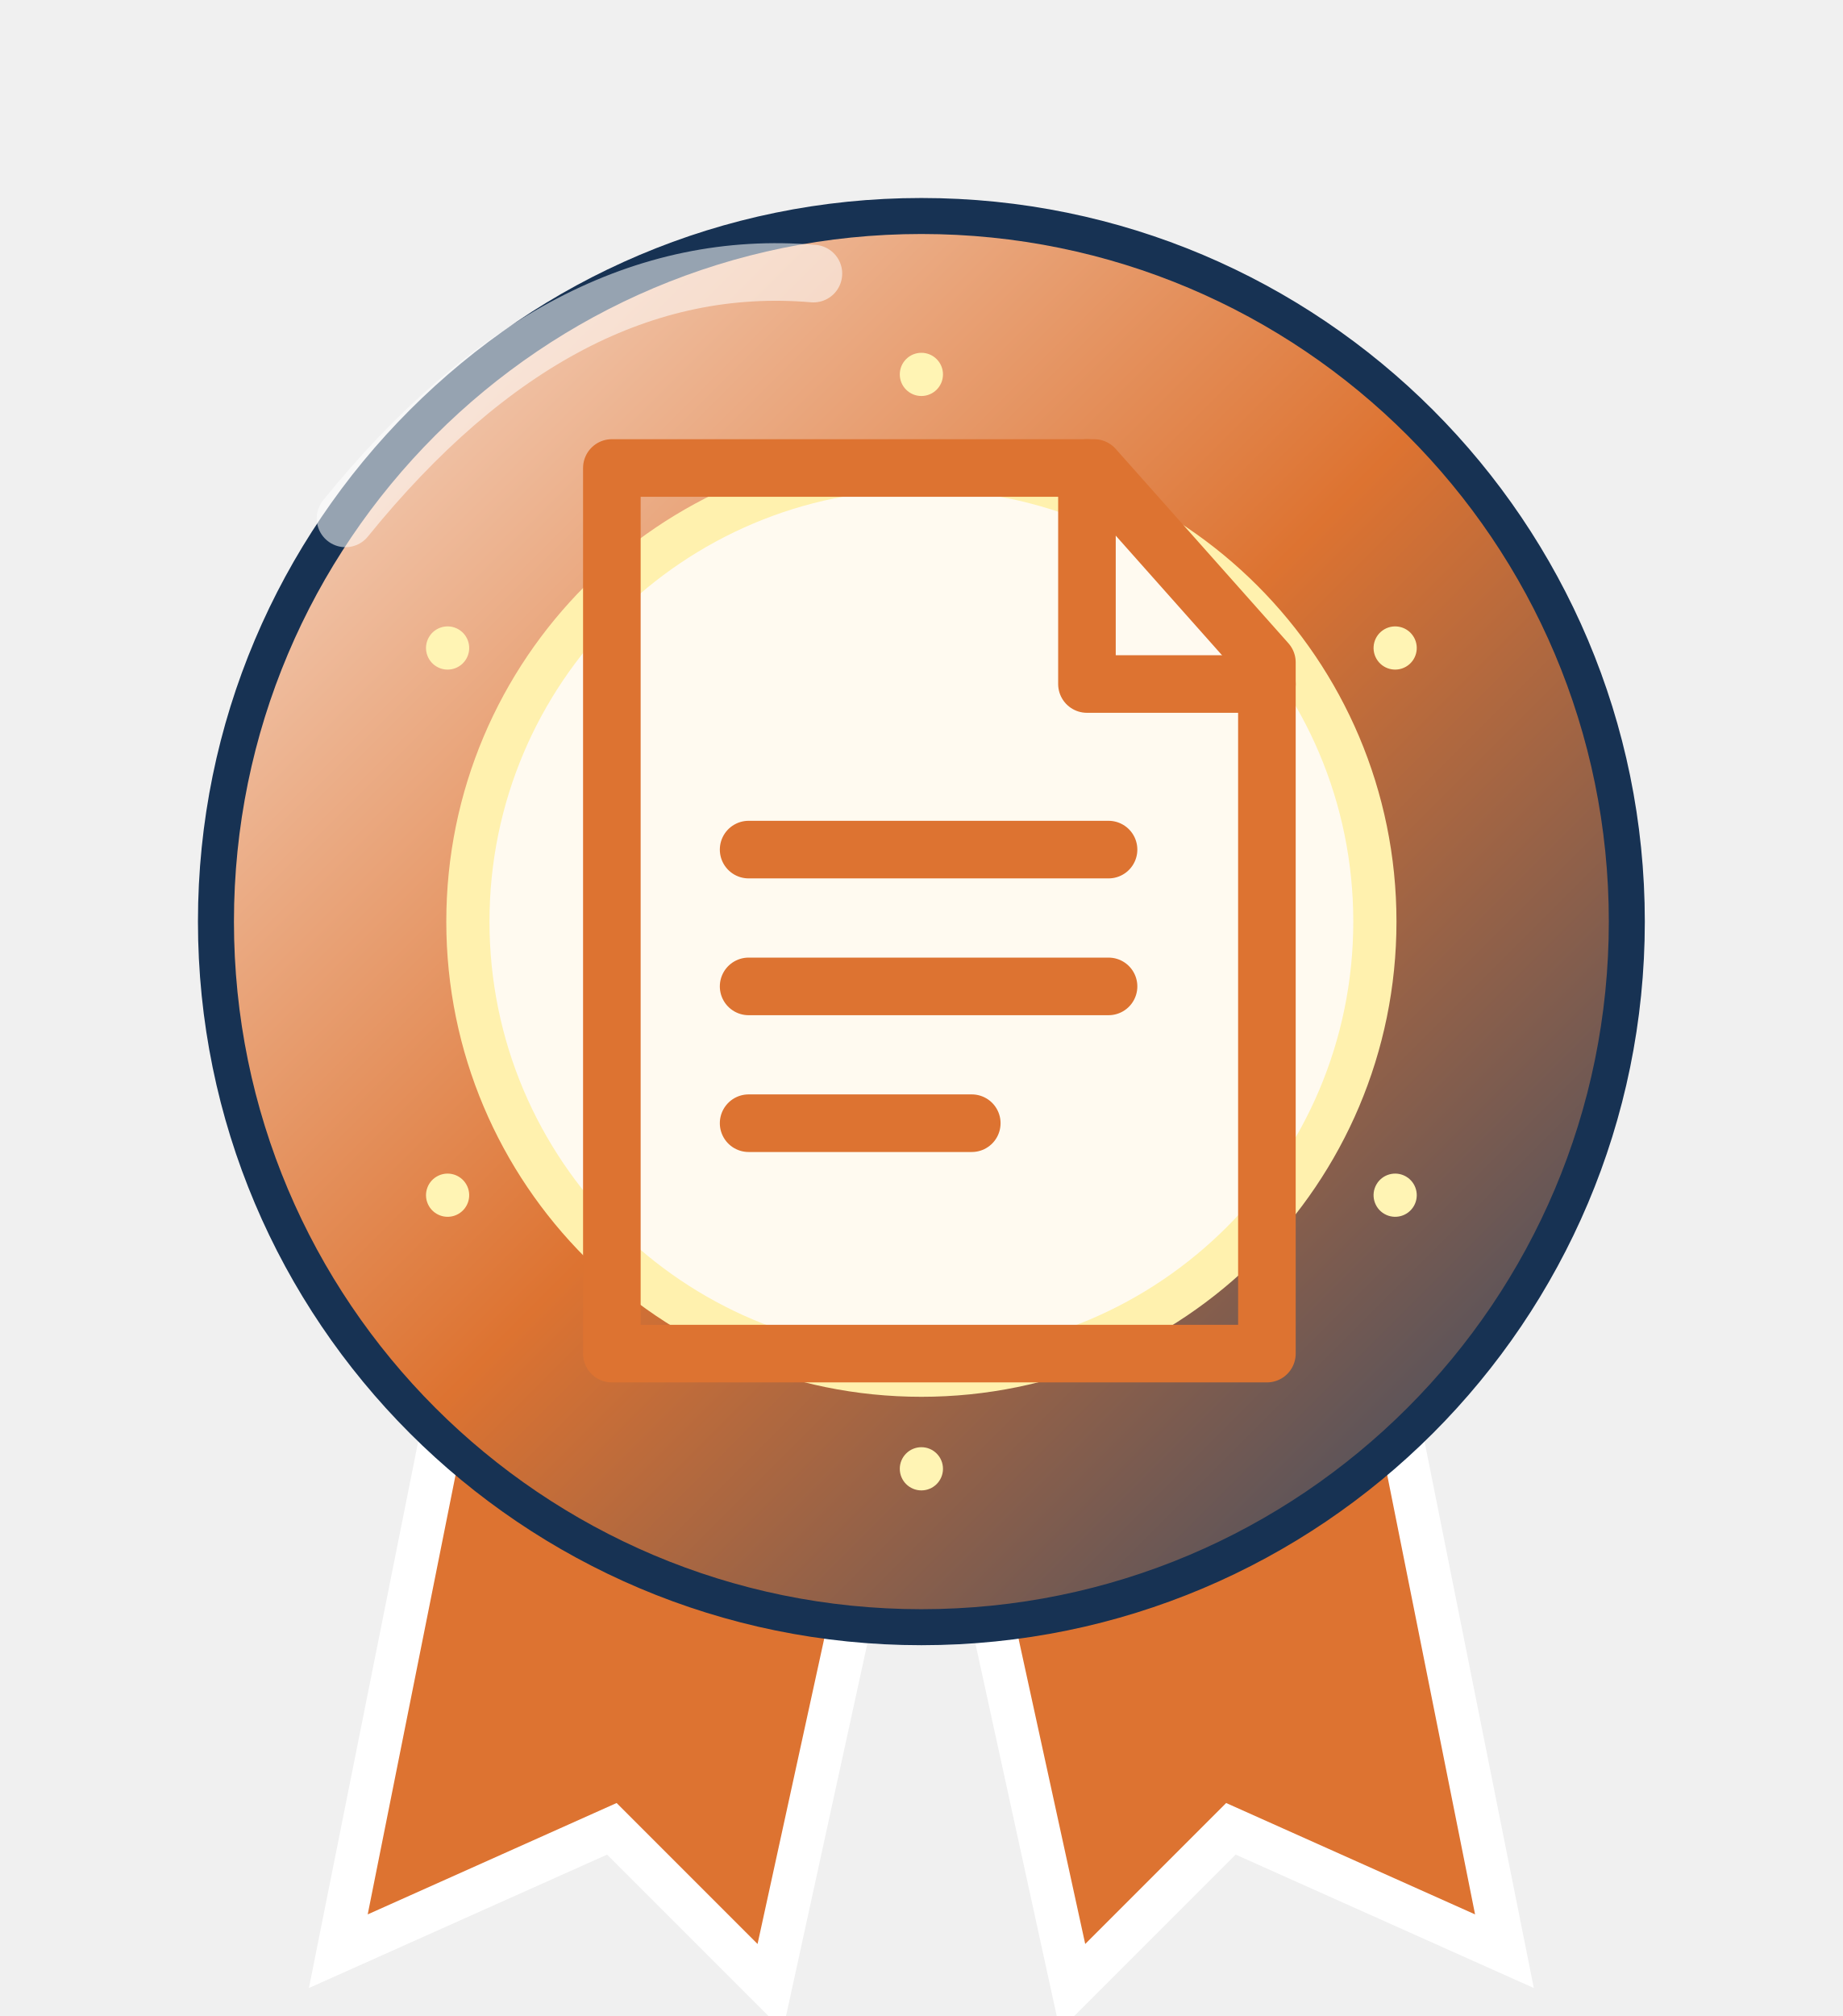
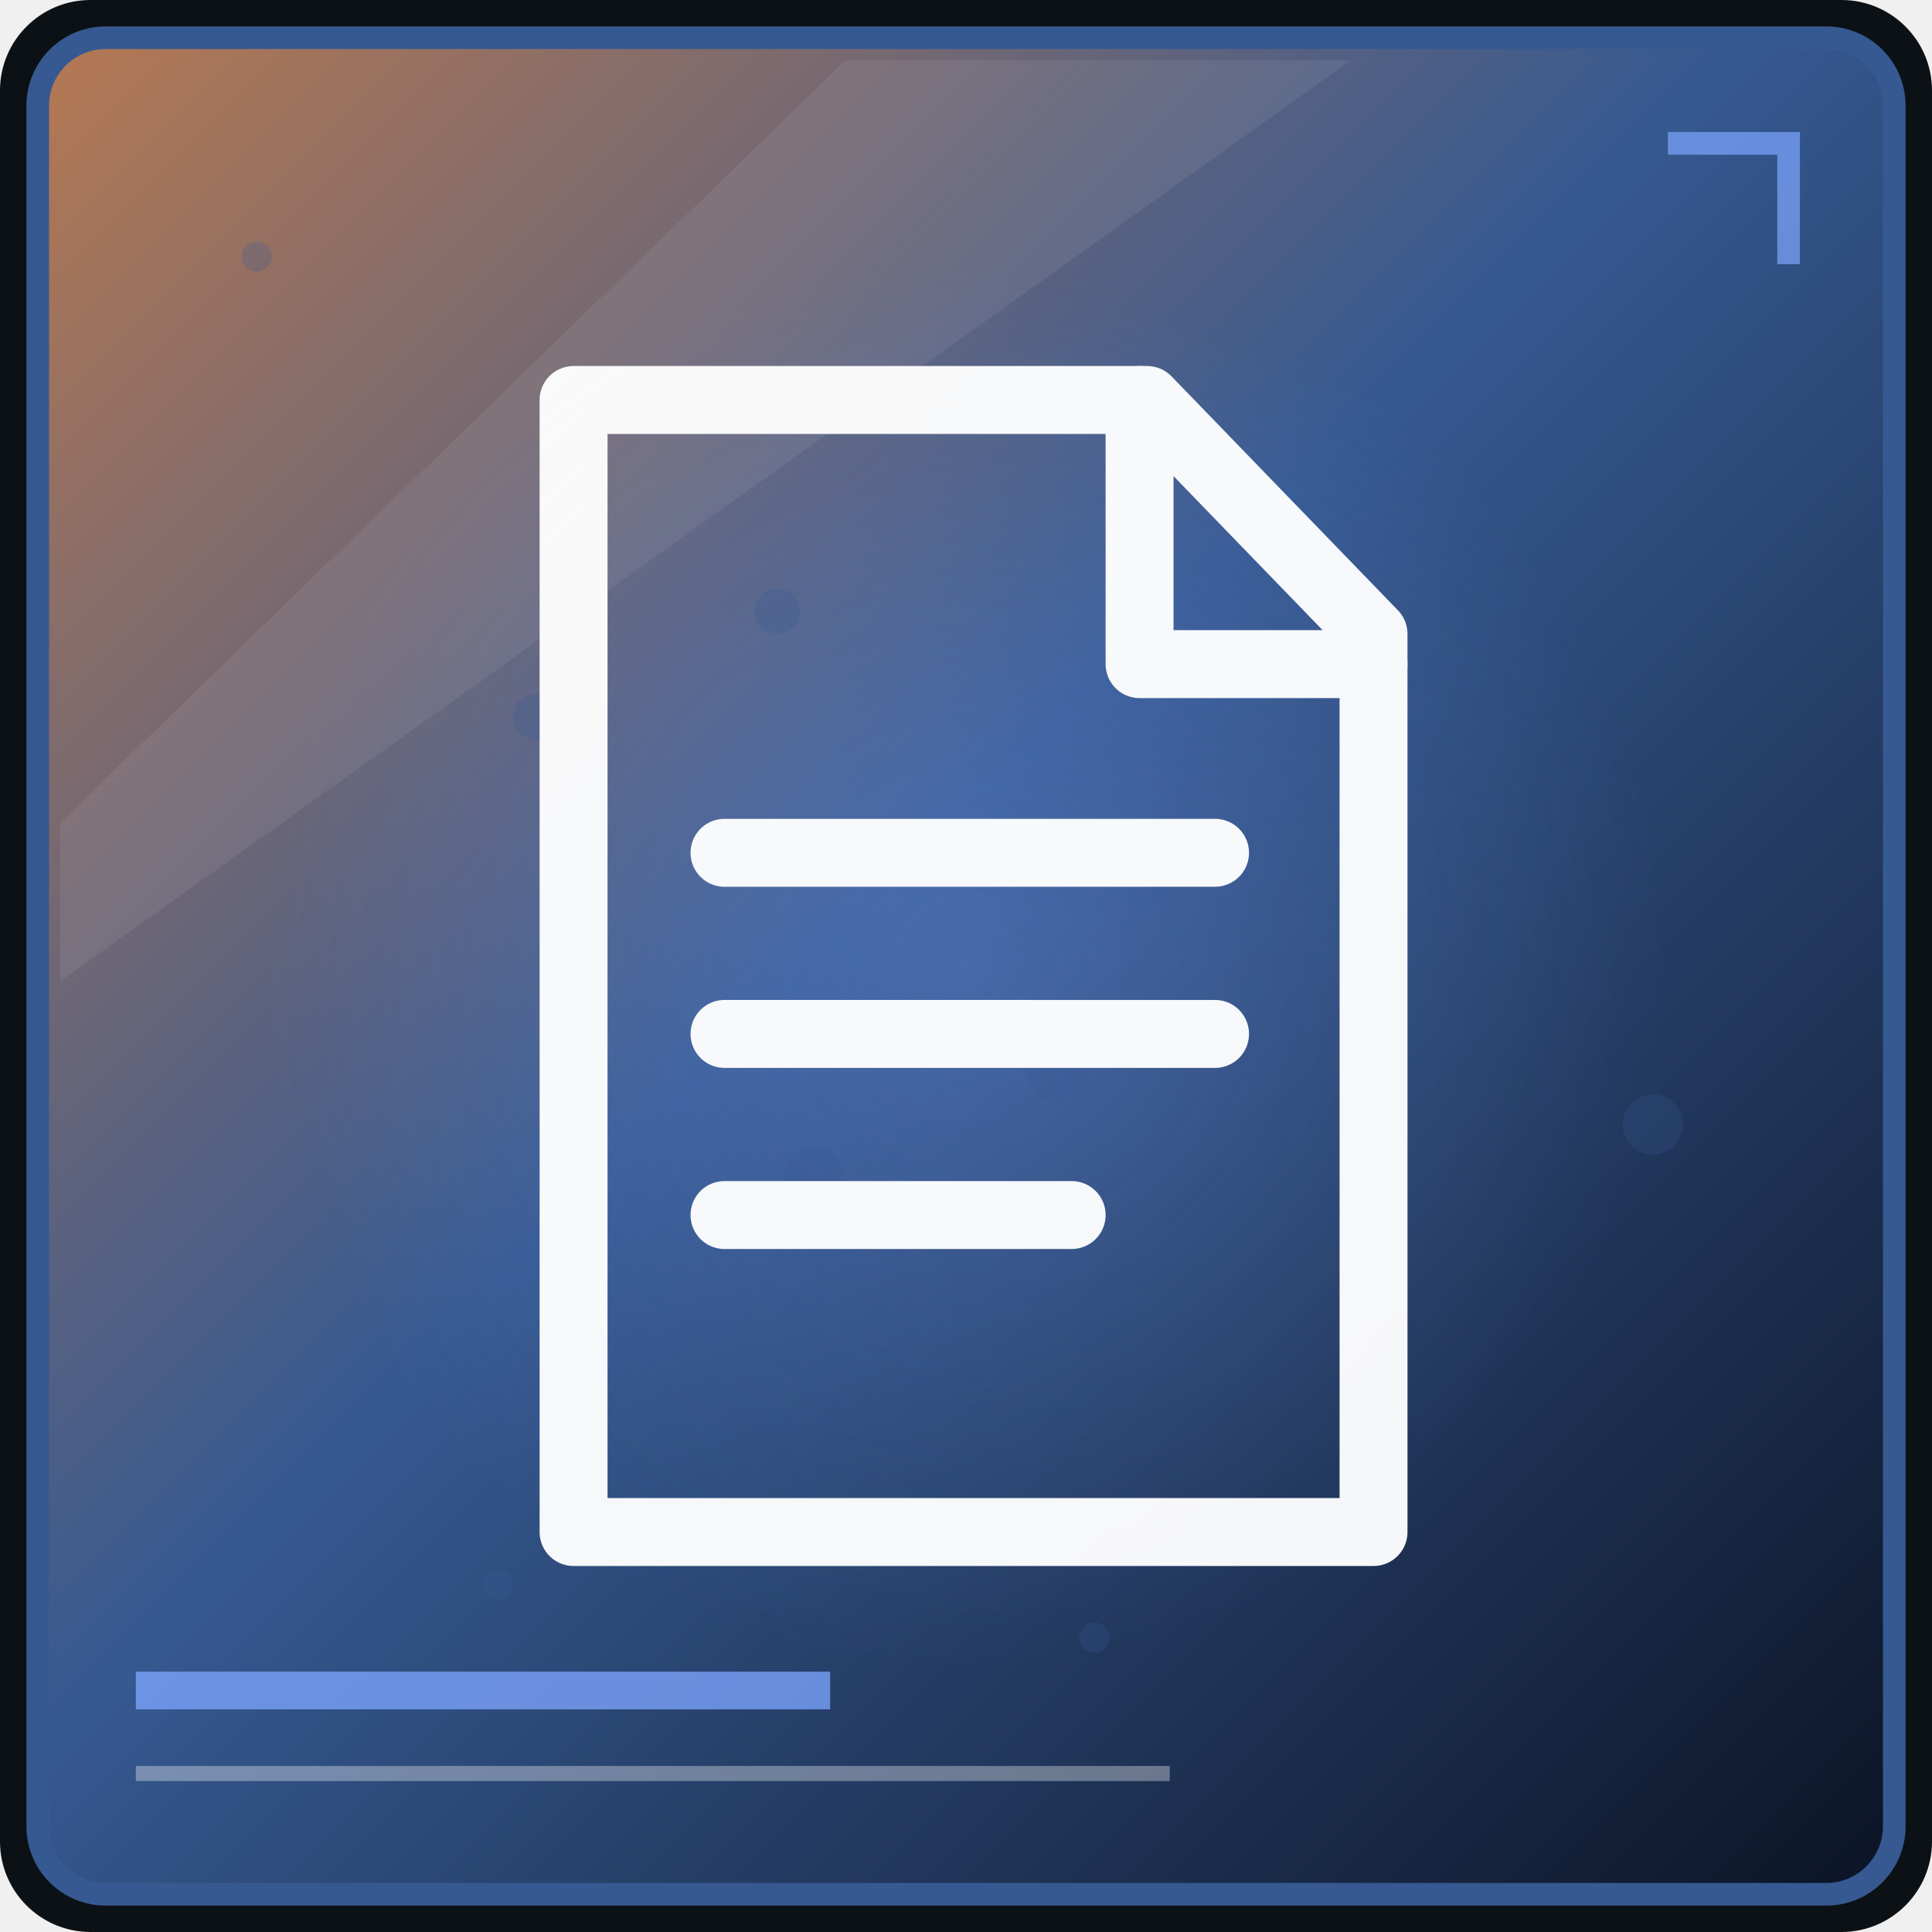
- <svg xmlns="http://www.w3.org/2000/svg" width="256" height="280" viewBox="0 0 256 280">
+ <svg xmlns="http://www.w3.org/2000/svg" width="256" height="256" viewBox="0 0 256 256">
  <defs>
-     <linearGradient id="g63" x2="1" y2="1">
-       <stop stop-color="#f9e6db" />
-       <stop offset=".5" stop-color="#dd7331" />
-       <stop offset="1" stop-color="#23466b" />
+     <linearGradient id="bg63" x1="0" y1="0" x2="1" y2="1">
+       <stop stop-color="#b87951" />
+       <stop offset=".46" stop-color="#365991" />
+       <stop offset="1" stop-color="#0b1324" />
    </linearGradient>
+     <radialGradient id="glow63">
+       <stop stop-color="#7da6ff" stop-opacity=".55" />
+       <stop offset="1" stop-color="#7da6ff" stop-opacity="0" />
+     </radialGradient>
  </defs>
-   <path d="m65 181-18 90 38-17 22 22 19-87m65-8 18 90-38-17-22 22-19-87" fill="#dd7331" stroke="#fff" stroke-width="6" />
-   <g fill="url(#g63)" stroke="#173253" stroke-width="5">
-     <circle cx="128" cy="128" r="98" />
+   <rect width="256" height="256" rx="12" fill="#0c1116" />
+   <rect x="5" y="5" width="246" height="246" rx="9" fill="url(#bg63)" stroke="#365991" stroke-width="3" />
+   <path d="M8 109 112 8h67L8 130Z" fill="#ffffff" opacity=".07" />
+   <circle cx="128" cy="128" r="92" fill="url(#glow63)" opacity=".48" />
+   <circle cx="34" cy="34" r="2" fill="#365991" opacity=".26" />
+   <circle cx="71" cy="95" r="3" fill="#365991" opacity=".26" />
+   <circle cx="108" cy="156" r="4" fill="#365991" opacity=".26" />
+   <circle cx="145" cy="217" r="2" fill="#365991" opacity=".26" />
+   <circle cx="182" cy="88" r="3" fill="#365991" opacity=".26" />
+   <circle cx="219" cy="149" r="4" fill="#365991" opacity=".26" />
+   <circle cx="66" cy="210" r="2" fill="#365991" opacity=".26" />
+   <circle cx="103" cy="81" r="3" fill="#365991" opacity=".26" />
+   <circle cx="140" cy="142" r="4" fill="#365991" opacity=".26" />
+   <circle cx="177" cy="203" r="2" fill="#365991" opacity=".26" />
+   <g fill="none" stroke="#ffffff" stroke-width="9" stroke-linecap="round" stroke-linejoin="round" opacity=".96">
+     <path d="M76 53h76l30 31v119H76Z" />
+     <path d="M151 53v35h31M96 113h65M96 137h65M96 161h46" />
  </g>
-   <circle cx="128" cy="128" r="63" fill="#fffaf0" stroke="#fff1ae" stroke-width="6" />
-   <circle cx="128" cy="52" r="3" transform="rotate(0.0 128 128)" fill="#fff4b4" />
-   <circle cx="128" cy="52" r="3" transform="rotate(60.0 128 128)" fill="#fff4b4" />
-   <circle cx="128" cy="52" r="3" transform="rotate(120.0 128 128)" fill="#fff4b4" />
-   <circle cx="128" cy="52" r="3" transform="rotate(180.0 128 128)" fill="#fff4b4" />
-   <circle cx="128" cy="52" r="3" transform="rotate(240.0 128 128)" fill="#fff4b4" />
-   <circle cx="128" cy="52" r="3" transform="rotate(300.0 128 128)" fill="#fff4b4" />
-   <g fill="none" stroke="#dd7331" stroke-width="8" stroke-linecap="round" stroke-linejoin="round">
-     <path d="M85 65h67l24 27v96H85Z" />
-     <path d="M151 65v30h25M104 118h50M104 137h50M104 156h31" />
-   </g>
-   <path d="M48 72q30-37 65-34" fill="none" stroke="#fff" stroke-width="8" opacity=".55" stroke-linecap="round" />
+   <path d="M18 224h92" stroke="#7da6ff" stroke-width="5" opacity=".76" />
+   <path d="M18 235h137" stroke="#ffffff" stroke-width="2" opacity=".34" />
+   <path d="M221 19h16v16" fill="none" stroke="#7da6ff" stroke-width="3" opacity=".7" />
</svg>
